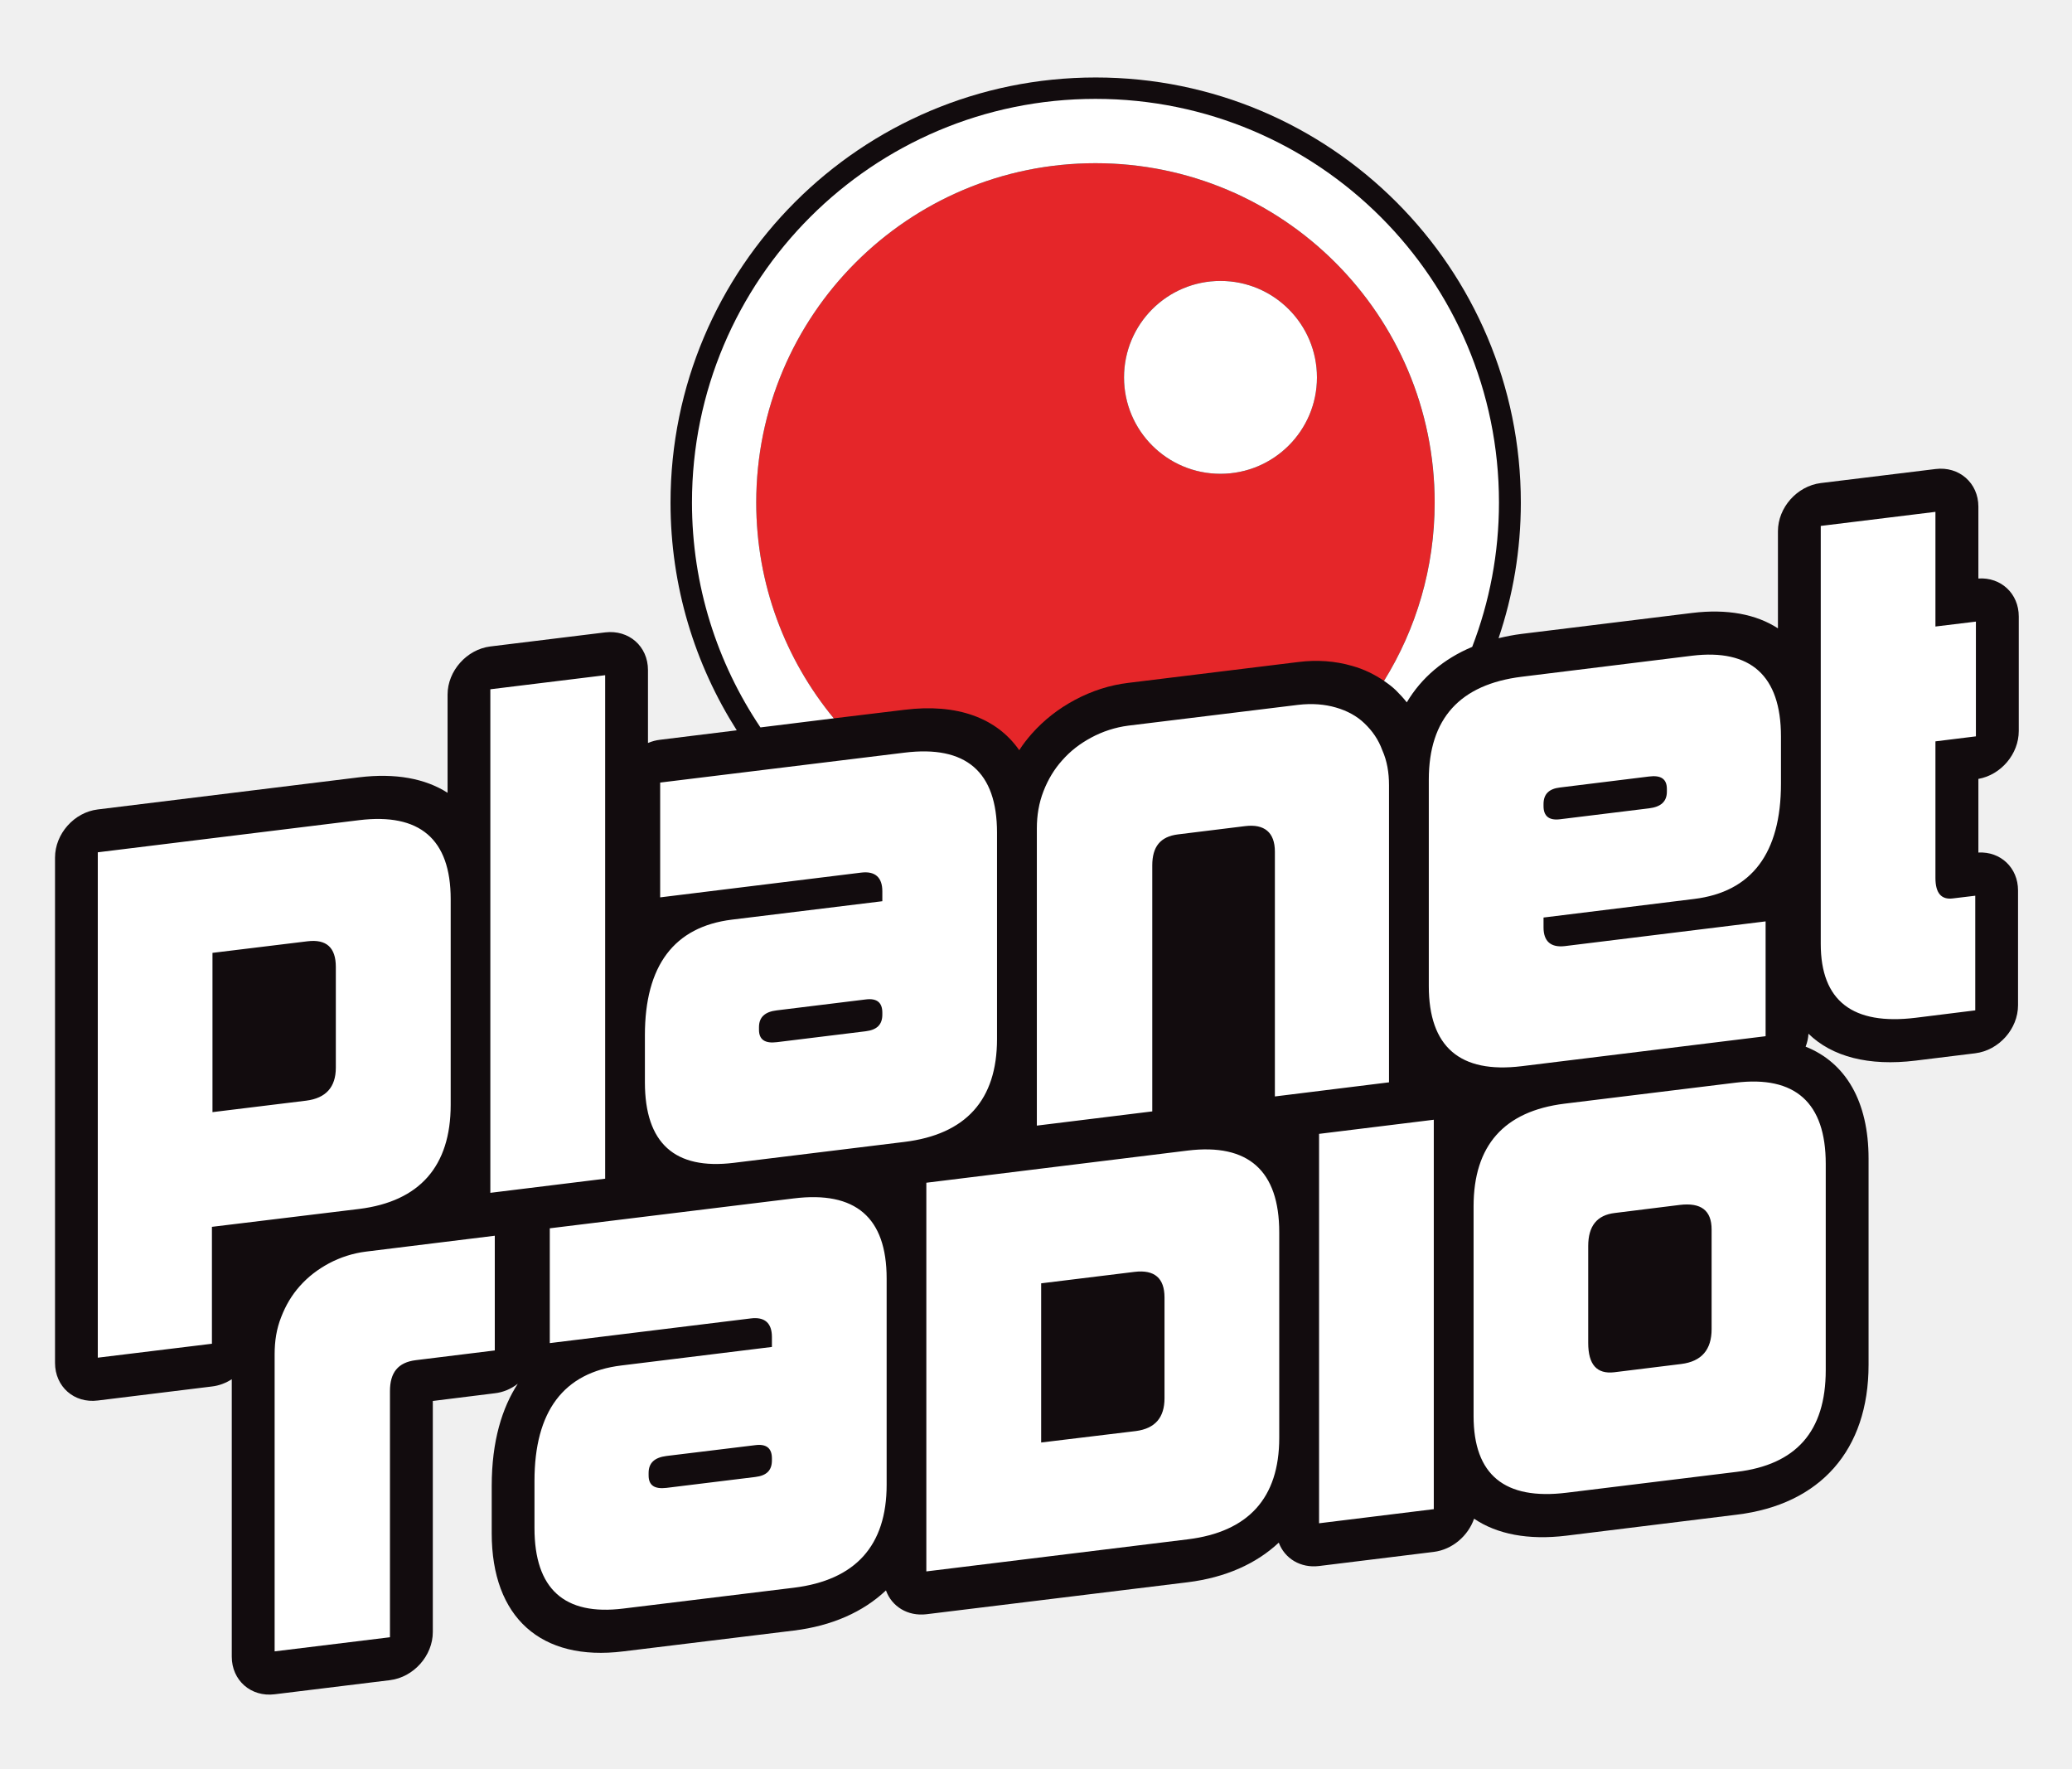
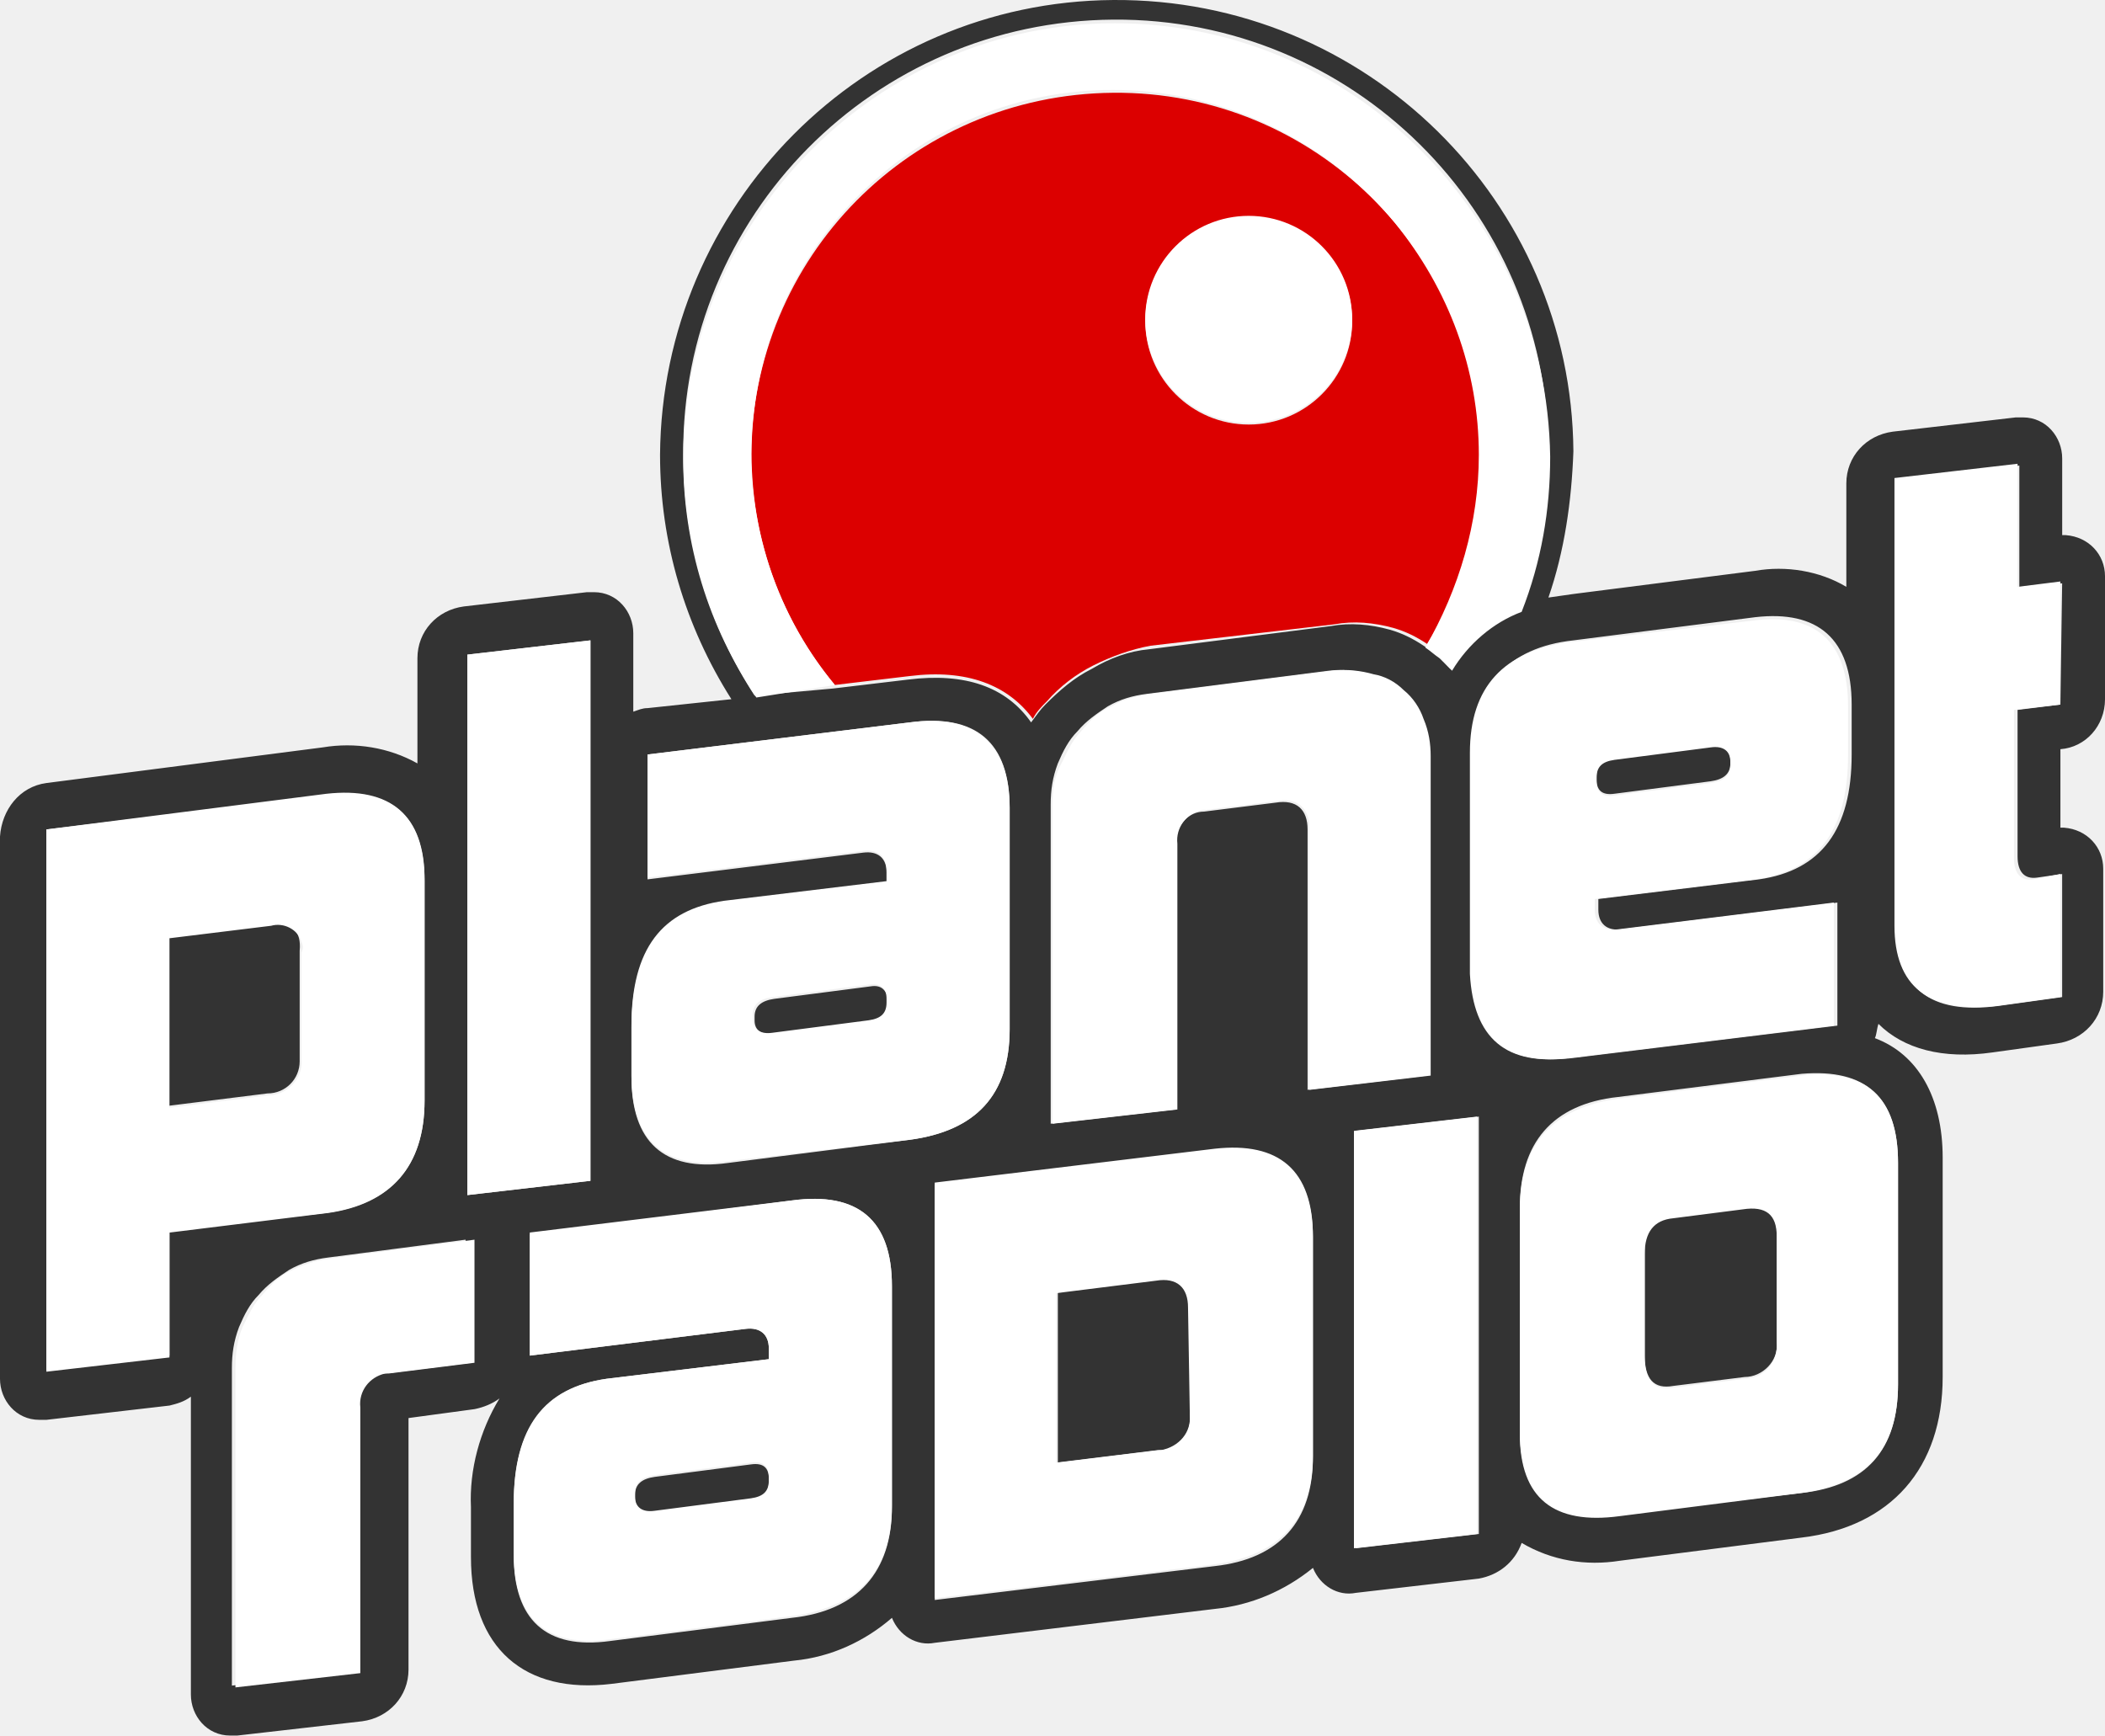
- <svg xmlns="http://www.w3.org/2000/svg" version="1.1" id="Ebene_1" x="0px" y="0px" width="750px" height="640px" viewBox="0 0 750 640" enable-background="new 0 0 750 640" xml:space="preserve">
-   <path fill="#120C0E" d="M730.73,264.564v-41.479c0-8.279-6.454-14.269-14.617-13.721v-26.016c0-8.562-6.984-14.684-15.53-13.605  l-41.527,5.077c-8.594,1.079-15.497,8.876-15.497,17.438v35.141c-7.881-5.126-18.417-7.117-31.058-5.574l-61.705,7.582  c-2.953,0.365-5.657,0.913-8.362,1.56c5.21-15.414,8.063-31.889,8.063-49.044c0-84.999-68.903-153.886-153.87-153.886  c-84.998,0-153.918,68.888-153.918,153.886c0,30.295,8.827,58.551,23.975,82.376l-27.724,3.418c-1.51,0.166-3.004,0.581-4.414,1.162  v-26.398c0-8.577-6.919-14.65-15.497-13.621l-41.562,5.093c-8.527,1.046-15.479,8.861-15.479,17.405v35.556  c-8.064-5.177-18.899-7.201-32.006-5.608l-94.604,11.631c-8.561,1.028-15.48,8.826-15.48,17.42v182.881  c0,8.595,6.919,14.699,15.48,13.604l41.313-5.076c2.604-0.3,5.01-1.229,7.184-2.624v100.414c0,8.559,6.919,14.666,15.513,13.604  l41.745-5.111c8.578-1.062,15.513-8.858,15.513-17.42v-83.622l22.432-2.786c3.053-0.333,5.939-1.592,8.328-3.45  c-5.625,8.66-9.44,20.605-9.44,37.063v17.057c0,30.463,17.818,46.458,47.65,42.741l61.687-7.533  c13.821-1.692,25.104-6.735,33.365-14.533c2.091,5.808,7.848,9.423,14.635,8.626l94.621-11.579  c13.606-1.693,24.754-6.671,32.935-14.336c2.124,5.741,7.881,9.29,14.584,8.462l41.528-5.111c6.686-0.828,12.41-5.772,14.583-12.012  c8.281,5.607,19.596,7.831,33.432,6.139l61.688-7.6c30.28-3.682,47.669-23.459,47.669-54.221V419.27  c0-20.604-8.214-34.675-22.78-40.482c0.579-1.492,0.944-3.087,1.027-4.679c8.529,8.295,21.785,11.813,38.775,9.724l21.601-2.654  c8.563-1.063,15.48-8.827,15.48-17.389v-41.554c0-8.196-6.32-14.136-14.352-13.705v-26.646  C724.276,280.441,730.73,272.892,730.73,264.564" />
-   <path fill="#E52629" d="M301.807,259.967l25.518-3.086c19.113-2.389,33.448,2.921,41.611,14.617  c1.327-2.106,2.871-4.048,4.514-5.939c4.463-5.01,9.606-9.042,15.628-12.262c6.155-3.284,12.644-5.375,19.363-6.171l61.421-7.532  c6.886-0.879,13.457-0.382,19.628,1.41c4.23,1.179,8.081,3.085,11.481,5.409c11.631-18.766,18.316-40.898,18.316-64.558  c0-67.809-54.934-122.794-122.761-122.794c-67.809,0-122.792,54.985-122.792,122.794  C273.735,211.537,284.286,238.73,301.807,259.967 M441.773,101.668c19.279,0,34.925,15.646,34.925,34.925  c0,19.262-15.646,34.875-34.925,34.875c-19.313,0-34.908-15.613-34.908-34.875C406.865,117.313,422.46,101.668,441.773,101.668" />
-   <path fill="#FFFFFF" d="M163.135,399.825v-74.42c0-21.835-11.298-31.243-33.133-28.588l-94.604,11.63v182.896l41.313-5.044v-42.308  l53.291-6.471C151.837,434.801,163.135,422.123,163.135,399.825 M121.558,386.419c0,7.003-3.584,11.018-10.751,11.913l-33.897,4.148  v-57.639l34.378-4.189c6.936-0.846,10.271,2.338,10.271,9.266V386.419z M502.779,391.696V284.175c0-4.547-0.695-8.777-2.421-12.644  c-1.427-3.915-3.602-7.018-6.472-9.754c-2.655-2.589-6.255-4.563-10.32-5.725c-4.046-1.178-8.628-1.56-13.704-0.962l-61.421,7.516  c-4.813,0.613-9.391,2.141-13.457,4.33c-4.048,2.19-7.432,4.745-10.518,8.246c-2.887,3.219-5.094,6.885-6.754,11.149  c-1.658,4.281-2.405,8.694-2.405,13.49v107.538l41.777-5.145v-89.004c0-6.752,2.87-10.452,9.342-11.249l24.256-2.987  c6.969-0.863,10.786,2.256,10.786,9.226v88.605L502.779,391.696z M301.807,259.967c-17.504-21.237-28.072-48.43-28.072-78.113  c0-67.809,54.984-122.794,122.792-122.794c67.827,0,122.778,54.985,122.778,122.794c0,23.66-6.703,45.792-18.334,64.558h-0.017  c1.561,1.045,3.07,2.19,4.348,3.435c1.427,1.409,2.736,2.837,3.914,4.33c5.31-8.943,13.424-15.779,23.678-20.076  c6.255-16.259,9.688-33.83,9.688-52.247c0-80.684-65.37-146.072-146.056-146.072c-80.634,0-146.054,65.388-146.054,146.072  c0,30.114,9.142,58.12,24.788,81.398L301.807,259.967z M119.085,457.199c-4.099,2.224-7.482,4.778-10.586,8.263  c-2.886,3.252-5.043,6.868-6.702,11.149c-1.709,4.28-2.389,8.693-2.389,13.504V597.63l41.745-5.111v-89.063  c0-6.701,2.886-10.419,9.373-11.214l28.572-3.518v-41.513l-46.59,5.74C127.68,453.55,123.15,455.042,119.085,457.199   M441.773,171.468c19.279,0,34.925-15.613,34.925-34.875c0-19.28-15.646-34.925-34.925-34.925  c-19.313,0-34.908,15.646-34.908,34.925C406.865,155.855,422.46,171.468,441.773,171.468 M219.049,244.355l-41.562,5.094v182.233  l41.562-5.111V244.355z M550.796,385.855l88.3-10.851v-41.554l-72.654,8.942c-5.094,0.597-7.731-1.724-7.731-6.752v-3.584  l54.47-6.72c20.888-2.539,31.475-16.575,31.475-41.744v-17.056c0-22.1-11.066-31.772-32.153-29.234l-61.705,7.615  c-22.333,2.772-33.615,15.132-33.615,37.249v74.654C517.181,378.888,528.463,388.576,550.796,385.855 M558.71,291.01  c0-3.617,1.942-5.558,5.99-6.021l32.171-3.966c4.33-0.564,6.486,0.879,6.486,4.496v0.979c0,3.584-2.156,5.524-6.486,6.04  l-32.171,3.949c-4.048,0.514-5.99-1.178-5.99-4.762V291.01z M477.462,551.273l41.528-5.11V405.234l-41.528,5.111V551.273z   M628.195,391.828l-61.952,7.599c-21.802,2.721-32.852,15.1-32.852,37.166v75.855c0,21.369,11.299,30.495,33.613,27.774  l61.688-7.565c21.354-2.588,32.171-14.501,32.171-36.832v-74.662C660.863,399.097,649.83,389.173,628.195,391.828 M619.551,480.992  c0,7.433-3.585,11.712-11.017,12.641l-24.224,2.987c-6.271,0.729-9.424-2.721-9.424-10.617v-35.077  c0-7.198,3.152-11.181,9.606-11.944l23.511-2.92c7.697-0.929,11.547,1.958,11.547,8.893V480.992z M287.323,433.705l-88.316,10.817  v41.546l72.704-8.926c5.06-0.663,7.698,1.658,7.698,6.703v3.614l-54.502,6.705c-20.873,2.521-31.441,16.559-31.441,41.778V553  c0,22.066,10.817,31.788,32.171,29.133l61.687-7.533c22.332-2.754,33.614-15.229,33.614-37.265v-74.66  C320.937,440.574,309.655,430.951,287.323,433.705 M279.409,528.51c0,3.616-1.907,5.507-5.989,6.005l-32.188,3.949  c-4.33,0.498-6.454-0.896-6.454-4.513v-0.896c0-3.616,2.124-5.574,6.454-6.137l32.188-3.919c4.082-0.528,5.989,1.198,5.989,4.781  V528.51z M715.218,266.488v-41.529l-14.65,1.776v-41.496l-41.512,5.094v151.248c0,20.647,11.548,29.54,34.328,26.753l21.601-2.688  V324.16l-8.145,0.979c-4.1,0.513-6.272-1.858-6.272-7.4v-49.442L715.218,266.488z M429.943,416.384l-94.638,11.647v140.662  l94.638-11.612c21.835-2.69,33.102-14.868,33.102-36.702V445.95C463.045,423.618,451.778,413.729,429.943,416.384 M421.516,506.012  c0,7.002-3.385,10.949-10.32,11.88l-34.328,4.147v-57.605l33.829-4.149c7.218-0.861,10.819,2.291,10.819,9.259V506.012z   M360.89,376.033v-74.687c0-22.083-11.266-31.723-33.564-28.952l-88.366,10.817v41.546l72.753-8.959  c5.043-0.631,7.665,1.725,7.665,6.736v3.617l-54.47,6.668c-20.905,2.589-31.474,16.635-31.474,41.82v17.022  c0,22.101,10.818,31.79,32.171,29.169l61.72-7.566C349.624,410.544,360.89,398.066,360.89,376.033 M319.378,367.173  c0,3.618-1.925,5.542-6.023,6.04l-32.171,3.949c-4.28,0.53-6.454-0.896-6.454-4.479v-0.962c0-3.619,2.174-5.576,6.454-6.074  l32.171-3.948c4.098-0.531,6.023,1.161,6.023,4.778V367.173z" />
-   <g>
- </g>
-   <g>
- </g>
-   <g>
- </g>
-   <g>
- </g>
-   <g>
- </g>
-   <g>
- </g>
+ <svg xmlns="http://www.w3.org/2000/svg" width="545.73" height="450" version="1.1">
+   <path d="m69.831 239.57-26.362 3.237v43.936l25.899-3.237c4.625 0 8.325-3.7 8.325-8.325v-28.674c0.462-5.087-1.85-7.4-7.862-6.937zm475.9-58.273v-31.911c0-5.55-4.162-10.175-10.175-10.637h-0.925v-19.887c0-5.55-4.162-10.637-10.175-10.637h-1.85l-31.911 3.7c-6.937 0.925-12.025 6.475-12.025 13.412v26.824c-6.937-4.162-15.724-5.55-23.587-4.162l-47.173 6.012-6.475 0.925c4.162-12.025 6.012-24.974 6.475-37.924-0.462-64.748-53.648-117.47-119.32-117.01-64.748 0.462-117.01 53.186-117.47 117.93 0 22.662 6.475 44.398 18.499 63.36l-21.737 2.312c-1.387 0-2.312 0.462-3.7 0.925v-20.349c0-5.55-4.162-10.637-10.175-10.637h-1.85l-31.911 3.7c-6.937 0.925-12.025 6.475-12.025 13.412v27.287c-7.4-4.162-16.187-5.55-24.512-4.162l-71.685 9.25c-6.937 0.925-11.562 6.937-12.025 13.875v140.6c0 5.55 4.162 10.637 10.175 10.637h1.85l31.911-3.7c1.85-0.462 3.7-0.925 5.55-2.312v77.235c0 5.55 4.162 10.637 10.175 10.637h1.85l32.374-3.7c6.937-0.925 12.025-6.475 12.025-13.412v-65.21l17.112-2.312c2.312-0.462 4.625-1.387 6.475-2.775-5.087 8.325-7.862 18.499-7.4 28.212v12.95c0 23.587 13.875 35.611 36.536 32.836l47.173-6.012c9.712-0.925 18.499-5.087 25.437-11.1 1.85 4.625 6.475 7.4 11.1 6.475l72.61-8.787c9.25-0.925 18.037-4.625 25.437-10.637 1.85 4.625 6.475 7.4 11.1 6.475l31.911-3.7c5.087-0.925 9.25-4.162 11.1-9.25 7.862 4.625 16.649 6.012 25.437 4.625l47.173-6.012c23.124-2.775 36.536-18.037 36.536-41.624v-56.886c0-15.724-6.475-26.824-17.574-30.986 0.462-0.925 0.462-2.312 0.925-3.7 6.475 6.475 16.649 9.25 29.599 7.4l16.649-2.312c6.937-0.925 12.025-6.475 12.025-13.412v-31.911c0-5.55-4.162-10.175-10.175-10.637h-0.925v-20.349c6.475-0.462 11.562-6.012 11.562-12.95zm-368.6-63.36c-0.462-61.973 49.486-112.38 111.46-112.85 61.973-0.462 112.38 49.486 112.85 111.46v1.387c0 13.875-2.775 27.287-7.4 40.236-7.862 2.775-13.875 8.325-18.037 15.262-0.925-0.925-1.85-2.312-3.237-3.237-0.925-0.925-2.312-1.85-3.7-2.775-2.775-1.85-5.55-3.237-8.787-4.162-5.087-1.387-10.175-1.85-15.262-0.925l-47.173 6.012c-5.087 0.462-10.175 2.312-14.799 5.087-4.625 2.312-8.325 5.55-12.025 9.25-1.387 1.387-2.312 2.775-3.7 4.625-6.475-9.25-17.112-12.95-31.911-11.1l-19.424 2.312-20.349 1.85c-12.025-18.499-18.499-40.236-18.499-62.435zm-133.2 201.18v32.374l-31.911 3.7v-140.13l72.61-8.787c16.649-2.312 25.437 5.087 25.437 22.199v56.886c0 17.112-8.787 26.824-25.437 29.136zm78.16 34.224-22.199 2.775c-4.162 0-7.4 3.7-7.4 8.325v68.91l-32.374 3.7v-82.322c0-3.7 0.462-6.937 1.85-10.637 1.387-3.237 2.775-6.012 5.087-8.325 2.312-2.775 5.087-4.625 7.862-6.475 3.237-1.85 6.475-2.775 10.175-3.237l35.611-4.625v31.911zm-0.925-43.474v-140.13l31.911-3.7v140.13zm110.07 80.935c0 16.649-8.787 26.824-25.899 28.674l-47.173 6.012c-16.649 2.312-24.974-5.55-24.974-22.199v-13.412c0-19.424 7.862-30.061 24.049-32.374l42.086-5.087v-2.775c0-3.7-2.312-5.55-6.012-5.087l-55.961 6.937v-31.449l67.985-8.787c17.112-2.312 25.899 5.087 25.899 22.199zm4.625-95.272-47.173 6.012c-16.649 2.312-24.974-5.55-24.974-22.199v-12.95c0-19.424 7.862-30.061 24.049-32.374l42.086-5.087v-2.775c0-3.7-2.312-5.55-6.012-5.087l-55.961 6.937v-32.374l67.985-8.325c17.112-2.312 25.899 5.087 25.899 22.199v57.348c0 17.112-8.787 26.362-25.899 28.674zm104.52 82.322c0 16.649-8.787 26.362-25.437 28.212l-72.61 8.787v-107.76l72.61-8.787c16.649-2.312 25.437 5.55 25.437 22.662zm-1.387-95.272v-67.523c0-5.087-2.775-7.862-8.325-6.937l-18.499 2.312c-4.162 0-7.4 3.7-7.4 8.325v68.91l-32.374 3.7v-82.785c0-3.7 0.462-6.937 1.85-10.637 1.387-3.237 2.775-6.012 5.087-8.325 2.312-2.775 5.087-4.625 7.862-6.475 3.237-1.85 6.475-2.775 10.175-3.237l47.173-6.012c3.7-0.462 6.937 0 10.637 0.925 2.775 0.925 5.55 2.312 7.862 4.162 2.312 1.85 3.7 4.625 5.087 7.4 1.387 3.237 1.85 6.475 1.85 9.712v82.785zm44.398 115.16-31.911 3.7v-108.22l31.911-3.7zm-1.387-145.22v-57.81c0-16.649 8.787-26.824 25.899-28.674l47.173-6.012c16.187-1.85 24.974 5.55 24.974 22.662v12.95c0 19.424-7.862 30.061-24.049 32.374l-41.624 5.087v2.775c0 3.7 2.312 5.55 6.012 5.087l55.961-6.937v31.911l-67.985 8.325c-18.037 2.312-26.362-5.087-26.362-21.737zm110.07 49.023v57.348c0 17.112-8.325 26.362-24.974 28.212l-47.173 5.55c-17.112 2.312-25.899-5.087-25.899-21.274v-58.273c0-16.649 8.325-26.824 25.437-28.674l47.636-6.012c16.649-1.387 24.974 6.012 24.974 23.124zm42.086-118.86-11.1 1.387v37.924c0 4.162 1.85 6.012 5.087 5.55l6.475-0.925v31.911l-16.649 2.312c-17.574 2.312-26.362-4.625-26.362-20.812v-115.62l31.911-3.7v31.911l11.1-1.387zm-115.62 23.124 24.974-3.237c3.237-0.462 5.087-1.85 5.087-4.625v-0.925c0-2.775-1.85-3.7-5.087-3.7l-24.974 3.237c-3.237 0.462-4.625 1.85-4.625 4.625v0.925c0 2.775 1.387 4.162 4.625 3.7zm-223.84 173.89-24.974 3.237c-3.237 0.462-5.087 1.85-5.087 4.625v0.925c0 2.775 1.85 3.7 5.087 3.7l24.974-3.237c3.237-0.462 4.625-1.85 4.625-4.625v-0.925c0-2.775-1.387-4.162-4.625-3.7zm257.14-66.598-18.037 2.312c-4.162 0.462-7.862 4.162-7.4 8.325v27.749c0 6.012 2.312 8.787 7.4 7.862l18.499-2.312c4.625 0 8.787-4.162 8.325-8.787v-28.674c0-5.087-2.775-7.4-8.787-6.475zm-226.15-57.348-24.974 3.237c-3.237 0.462-5.087 1.85-5.087 4.625v0.925c0 2.775 1.85 3.7 5.087 3.7l24.974-3.237c3.237-0.462 4.625-1.85 4.625-4.625v-0.925c-0.462-2.775-1.85-4.162-4.625-3.7zm74.46 75.847-25.899 3.237v44.398l26.362-3.237c4.625 0 8.325-4.162 7.862-8.787v-28.211c0-5.55-2.775-7.862-8.325-7.4z" fill="#333" />
+   <path d="m216.44 177.6 19.424-2.312c14.799-1.85 25.437 2.312 31.911 11.1 0.925-1.85 2.312-3.237 3.7-4.625 3.237-3.7 7.4-6.937 12.025-9.25 4.625-2.312 9.712-4.162 14.8-5.087l47.636-5.55c5.087-0.925 10.175-0.462 15.262 0.925 3.237 0.925 6.012 2.312 8.787 4.162 9.25-14.799 13.875-32.374 13.875-49.948-0.925-51.336-43.011-93.422-95.272-92.959-52.261 0.463-93.884 42.549-93.884 94.809 0.462 21.274 7.862 42.086 21.737 58.735zm107.3-121.17c14.799 0 26.824 12.025 26.824 26.824s-12.025 26.824-26.824 26.824c-14.799 0-26.824-12.025-26.824-26.824s12.025-26.824 26.824-26.824z" fill="#dc0000" />
+   <path d="m110.07 285.36v-57.348c0-16.649-8.787-24.049-25.437-22.199l-72.61 9.25v140.6l31.911-3.7v-32.374l41.161-5.087c16.187-2.312 24.974-12.025 24.974-29.136zm-31.911-10.637c0.462 4.625-3.237 8.787-7.862 9.25h-0.462l-25.899 3.237v-43.936l26.362-3.237c3.237-0.925 6.937 0.925 7.862 4.162 0.462 0.925 0.462 1.85 0 2.775zm292.75 4.162v-82.785c0-3.237-0.462-6.475-1.85-9.712-0.925-2.775-2.775-5.55-5.087-7.4-2.312-2.312-5.087-3.7-7.862-4.162-3.237-0.925-6.937-1.387-10.637-0.925l-47.173 6.012c-3.7 0.462-6.937 1.387-10.175 3.237-3.237 1.387-5.55 3.7-7.862 6.475-2.312 2.312-3.7 5.55-5.087 8.325-1.85 3.237-2.312 6.937-2.312 10.637v82.785l32.374-3.7v-68.91c-0.462-4.162 2.312-7.862 6.475-8.787h0.925l18.499-2.312c5.087-0.925 8.325 1.85 8.325 6.937v67.985zm-154.47-101.28c-33.299-40.236-27.287-99.434 12.487-132.73 39.774-33.299 99.434-27.287 132.73 12.95 13.875 17.112 21.737 37.924 21.737 60.123 0 17.574-5.087 34.686-13.875 49.948 1.387 0.925 2.312 1.85 3.7 2.775l3.237 3.237c4.162-6.937 10.637-12.487 18.037-15.262 5.087-12.95 7.4-26.362 7.4-40.236-0.925-62.435-51.336-112.38-112.85-112.38s-111.92 50.873-111.92 112.85c0 22.199 6.475 43.474 18.962 61.973zm-140.6 151.69c-3.237 1.387-5.55 3.7-7.862 6.475-2.312 2.312-3.7 5.55-5.087 8.325-1.387 3.237-1.85 6.937-1.85 10.637v82.785l32.374-3.7v-68.91c-0.462-4.162 2.312-7.862 6.475-8.787h0.925l22.199-2.775v-31.911l-35.611 4.625c-4.162 0.462-7.862 1.387-11.562 3.237zm247.89-219.68c14.799 0 26.824-12.025 26.824-26.824 0-14.799-12.025-26.824-26.824-26.824-14.799 0-26.824 12.025-26.824 26.824 0 14.799 12.025 26.824 26.824 26.824zm-170.66 56.423-31.911 3.7v140.13l31.911-3.7zm254.37 108.22 67.985-8.325v-31.911l-55.961 6.937c-3.7 0.462-6.012-1.387-6.012-5.087v-2.775l41.624-5.087c16.187-2.312 24.049-12.487 24.049-32.374v-12.487c0-16.649-8.325-24.512-24.974-22.199l-47.173 5.55c-17.112 2.312-25.899 11.562-25.899 28.674v57.348c0.925 16.649 9.25 24.049 26.362 21.737zm6.475-72.61c0-2.775 1.387-4.162 4.625-4.625l24.974-3.237c3.237-0.462 5.087 0.925 5.087 3.7v0.925c0 2.775-1.85 4.162-5.087 4.625l-24.974 3.237c-3.237 0.462-4.625-0.925-4.625-3.7zm-62.898 199.79 31.911-3.7v-108.22l-31.911 3.7zm116.08-122.56-47.636 6.012c-16.649 2.312-25.437 11.562-25.437 28.674v58.273c0 16.649 8.787 23.587 25.899 21.274l47.173-6.012c16.649-2.312 24.974-11.1 24.974-28.212v-57.348c0-17.112-8.325-24.512-24.974-22.662zm-6.475 68.91c0.462 5.087-2.775 9.25-7.862 9.712h-0.462l-18.499 2.312c-5.087 0.925-7.4-2.312-7.4-7.862v-26.824c0-5.55 2.312-8.787 7.4-9.25l18.037-2.312c6.012-0.925 8.787 1.387 8.787 6.937zm-255.29-36.536-67.985 8.325v31.911l55.961-6.937c3.7-0.462 6.012 1.387 6.012 5.087v2.775l-42.086 5.087c-16.187 2.312-24.049 12.487-24.049 32.374v12.95c0 16.649 8.325 24.512 24.974 22.199l47.173-6.012c17.112-2.312 25.899-11.562 25.899-28.674v-56.886c0-17.112-8.787-24.512-25.899-22.199zm-6.012 72.61c0 2.775-1.387 4.162-4.625 4.625l-24.974 3.237c-3.237 0.462-5.087-0.925-5.087-3.7v-0.925c0-2.775 1.85-4.162 5.087-4.625l24.974-3.237c3.237-0.462 4.625 0.925 4.625 3.7zm334.84-201.18v-31.911l-11.1 1.387v-31.911l-31.911 3.7v116.08c0 15.724 8.787 22.662 26.362 20.812l16.649-2.312v-31.911l-6.937 1.387c-3.237 0.462-5.087-1.387-5.087-5.55v-38.386zm-219.22 115.16-72.61 8.787v107.76l72.61-8.787c16.649-2.312 25.437-11.562 25.437-28.212v-56.886c0-17.112-8.787-24.512-25.437-22.662zm-6.475 68.91c0.462 4.625-2.775 8.325-7.4 9.25h-0.925l-26.362 3.237v-43.936l25.899-3.237c5.55-0.925 8.325 1.85 8.325 6.937zm-46.711-99.896v-57.348c0-16.649-8.787-24.512-25.899-22.199l-67.985 8.325v31.911l55.961-6.937c3.7-0.462 6.012 1.387 6.012 5.087v2.775l-42.086 5.087c-16.187 2.312-24.049 12.487-24.049 32.374v12.95c0 16.649 8.325 24.512 24.974 22.199l47.173-5.55c17.112-2.312 25.899-11.562 25.899-28.674zm-31.911-6.937c0 2.775-1.387 4.162-4.625 4.625l-24.974 3.237c-3.237 0.462-5.087-0.925-5.087-3.7v-0.925c0-2.775 1.85-4.162 5.087-4.625l24.974-3.237c3.237-0.462 4.625 0.925 4.625 3.7z" fill="#fff" />
</svg>
